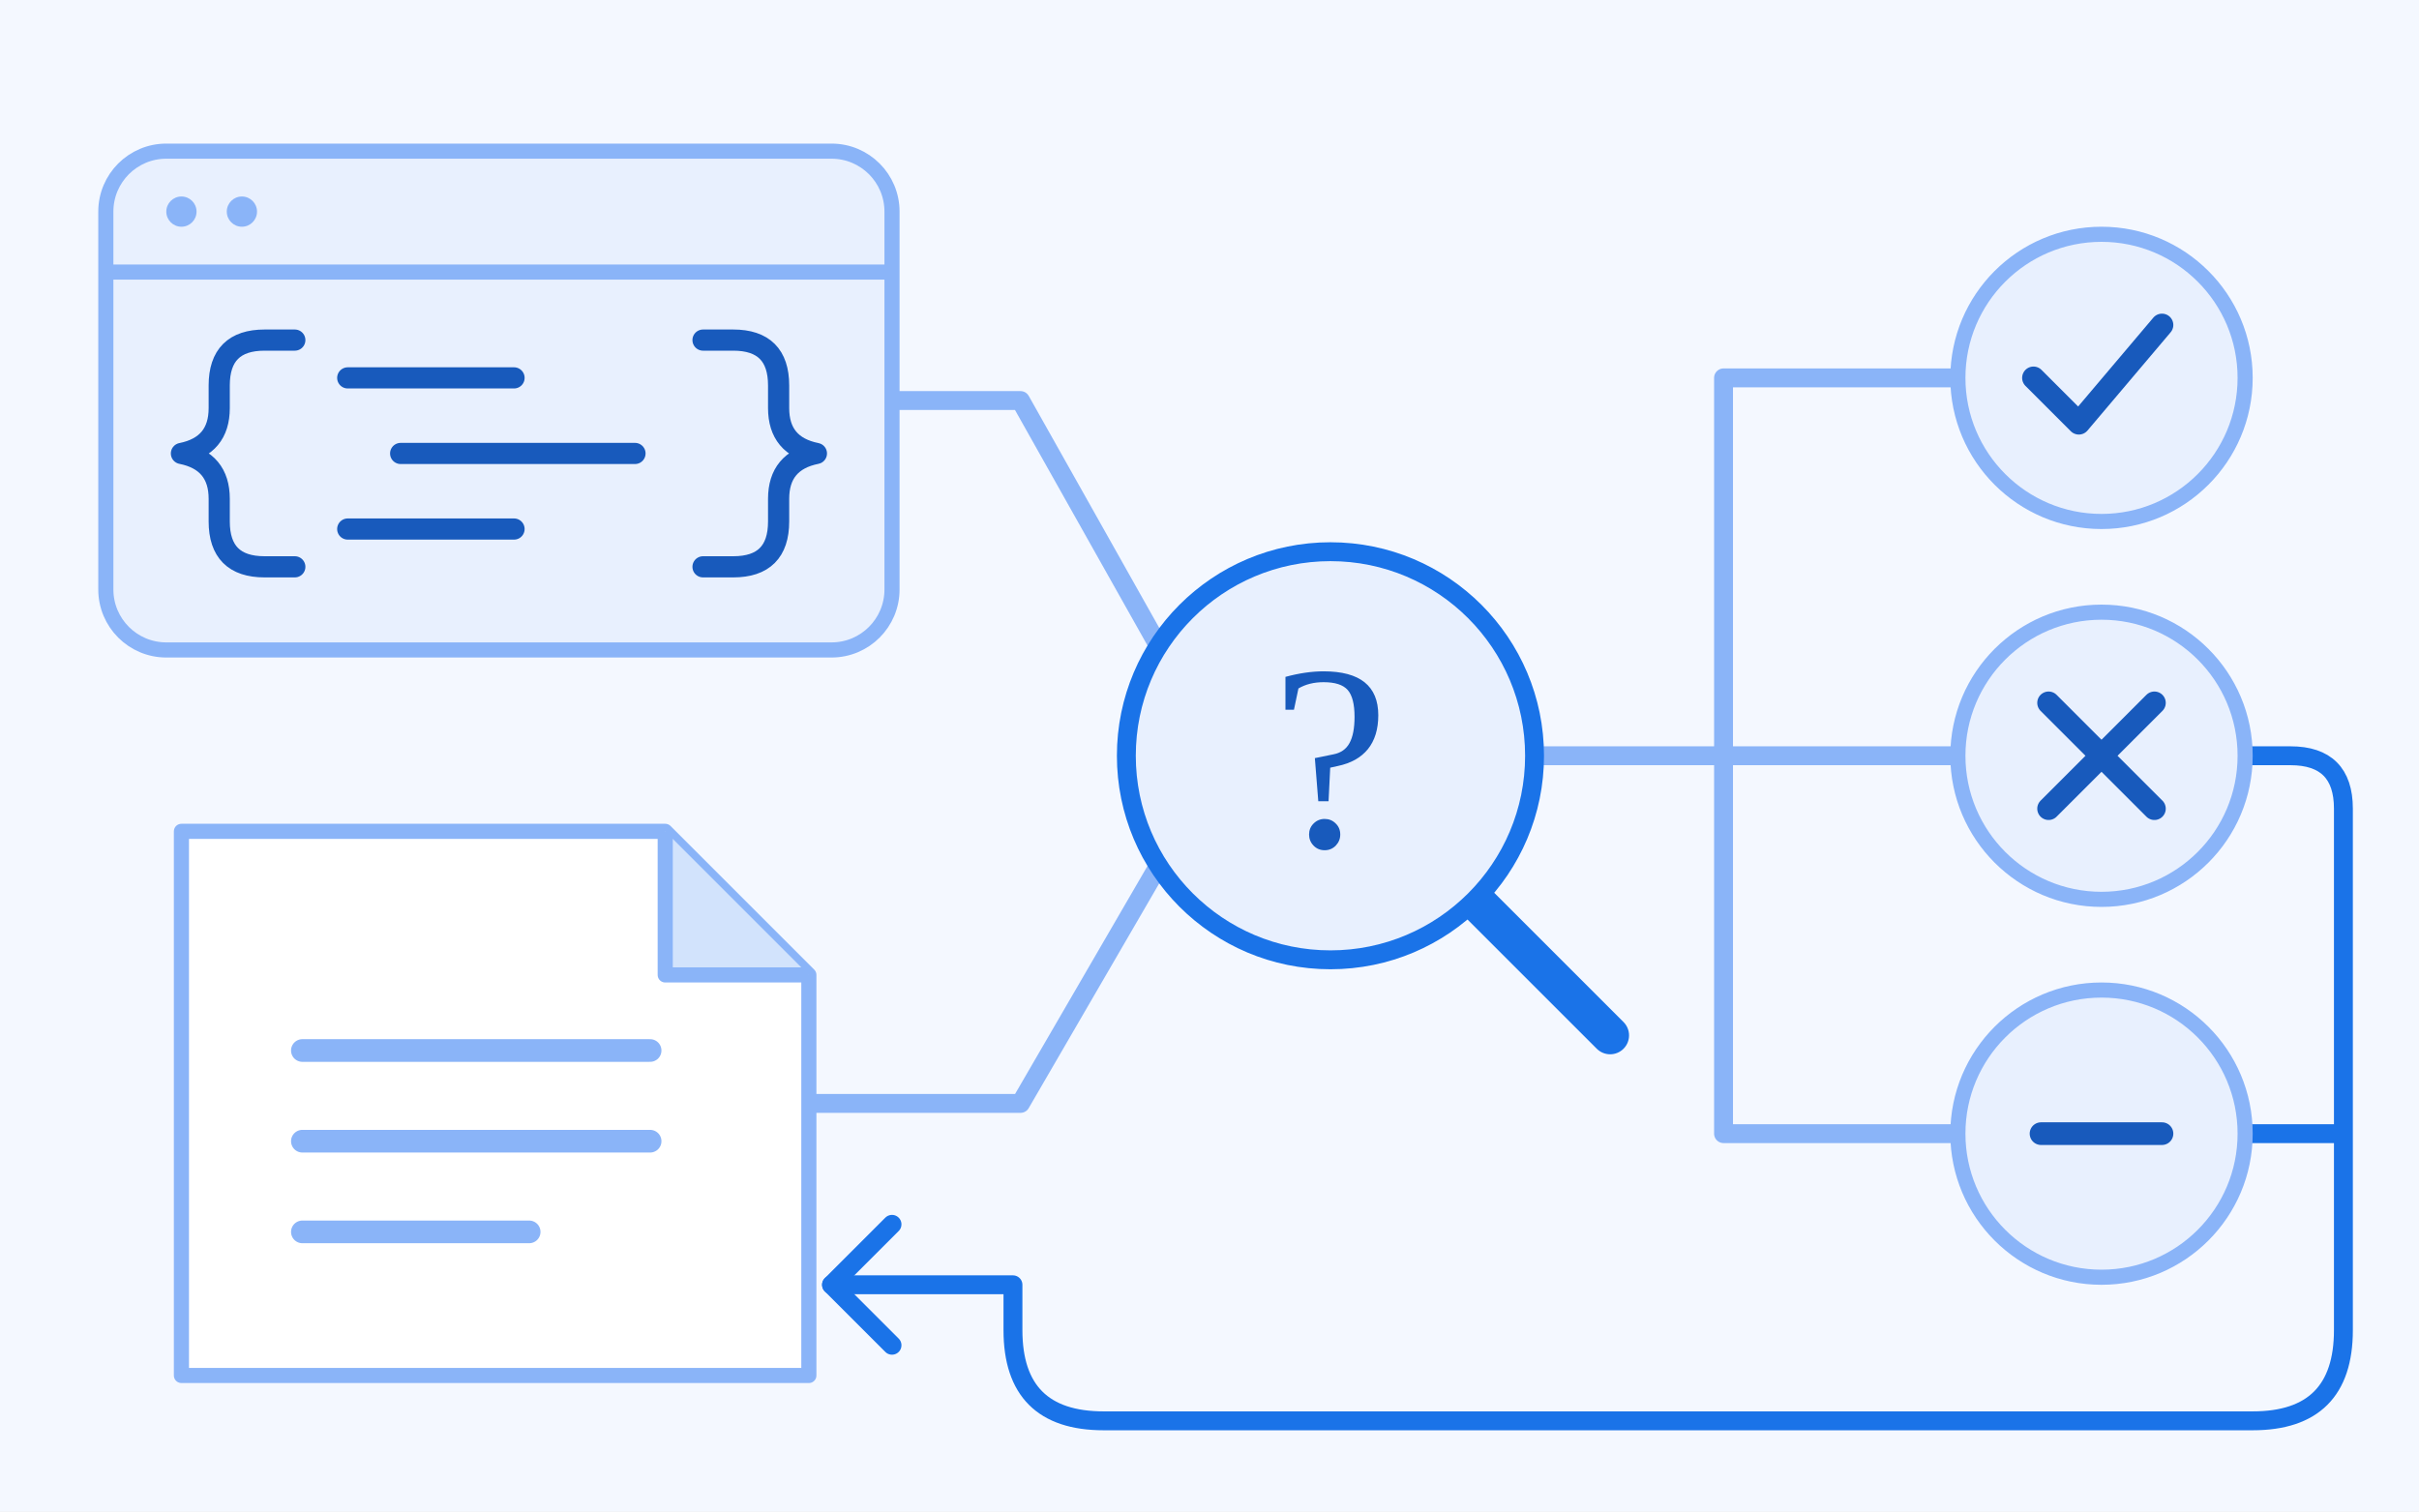
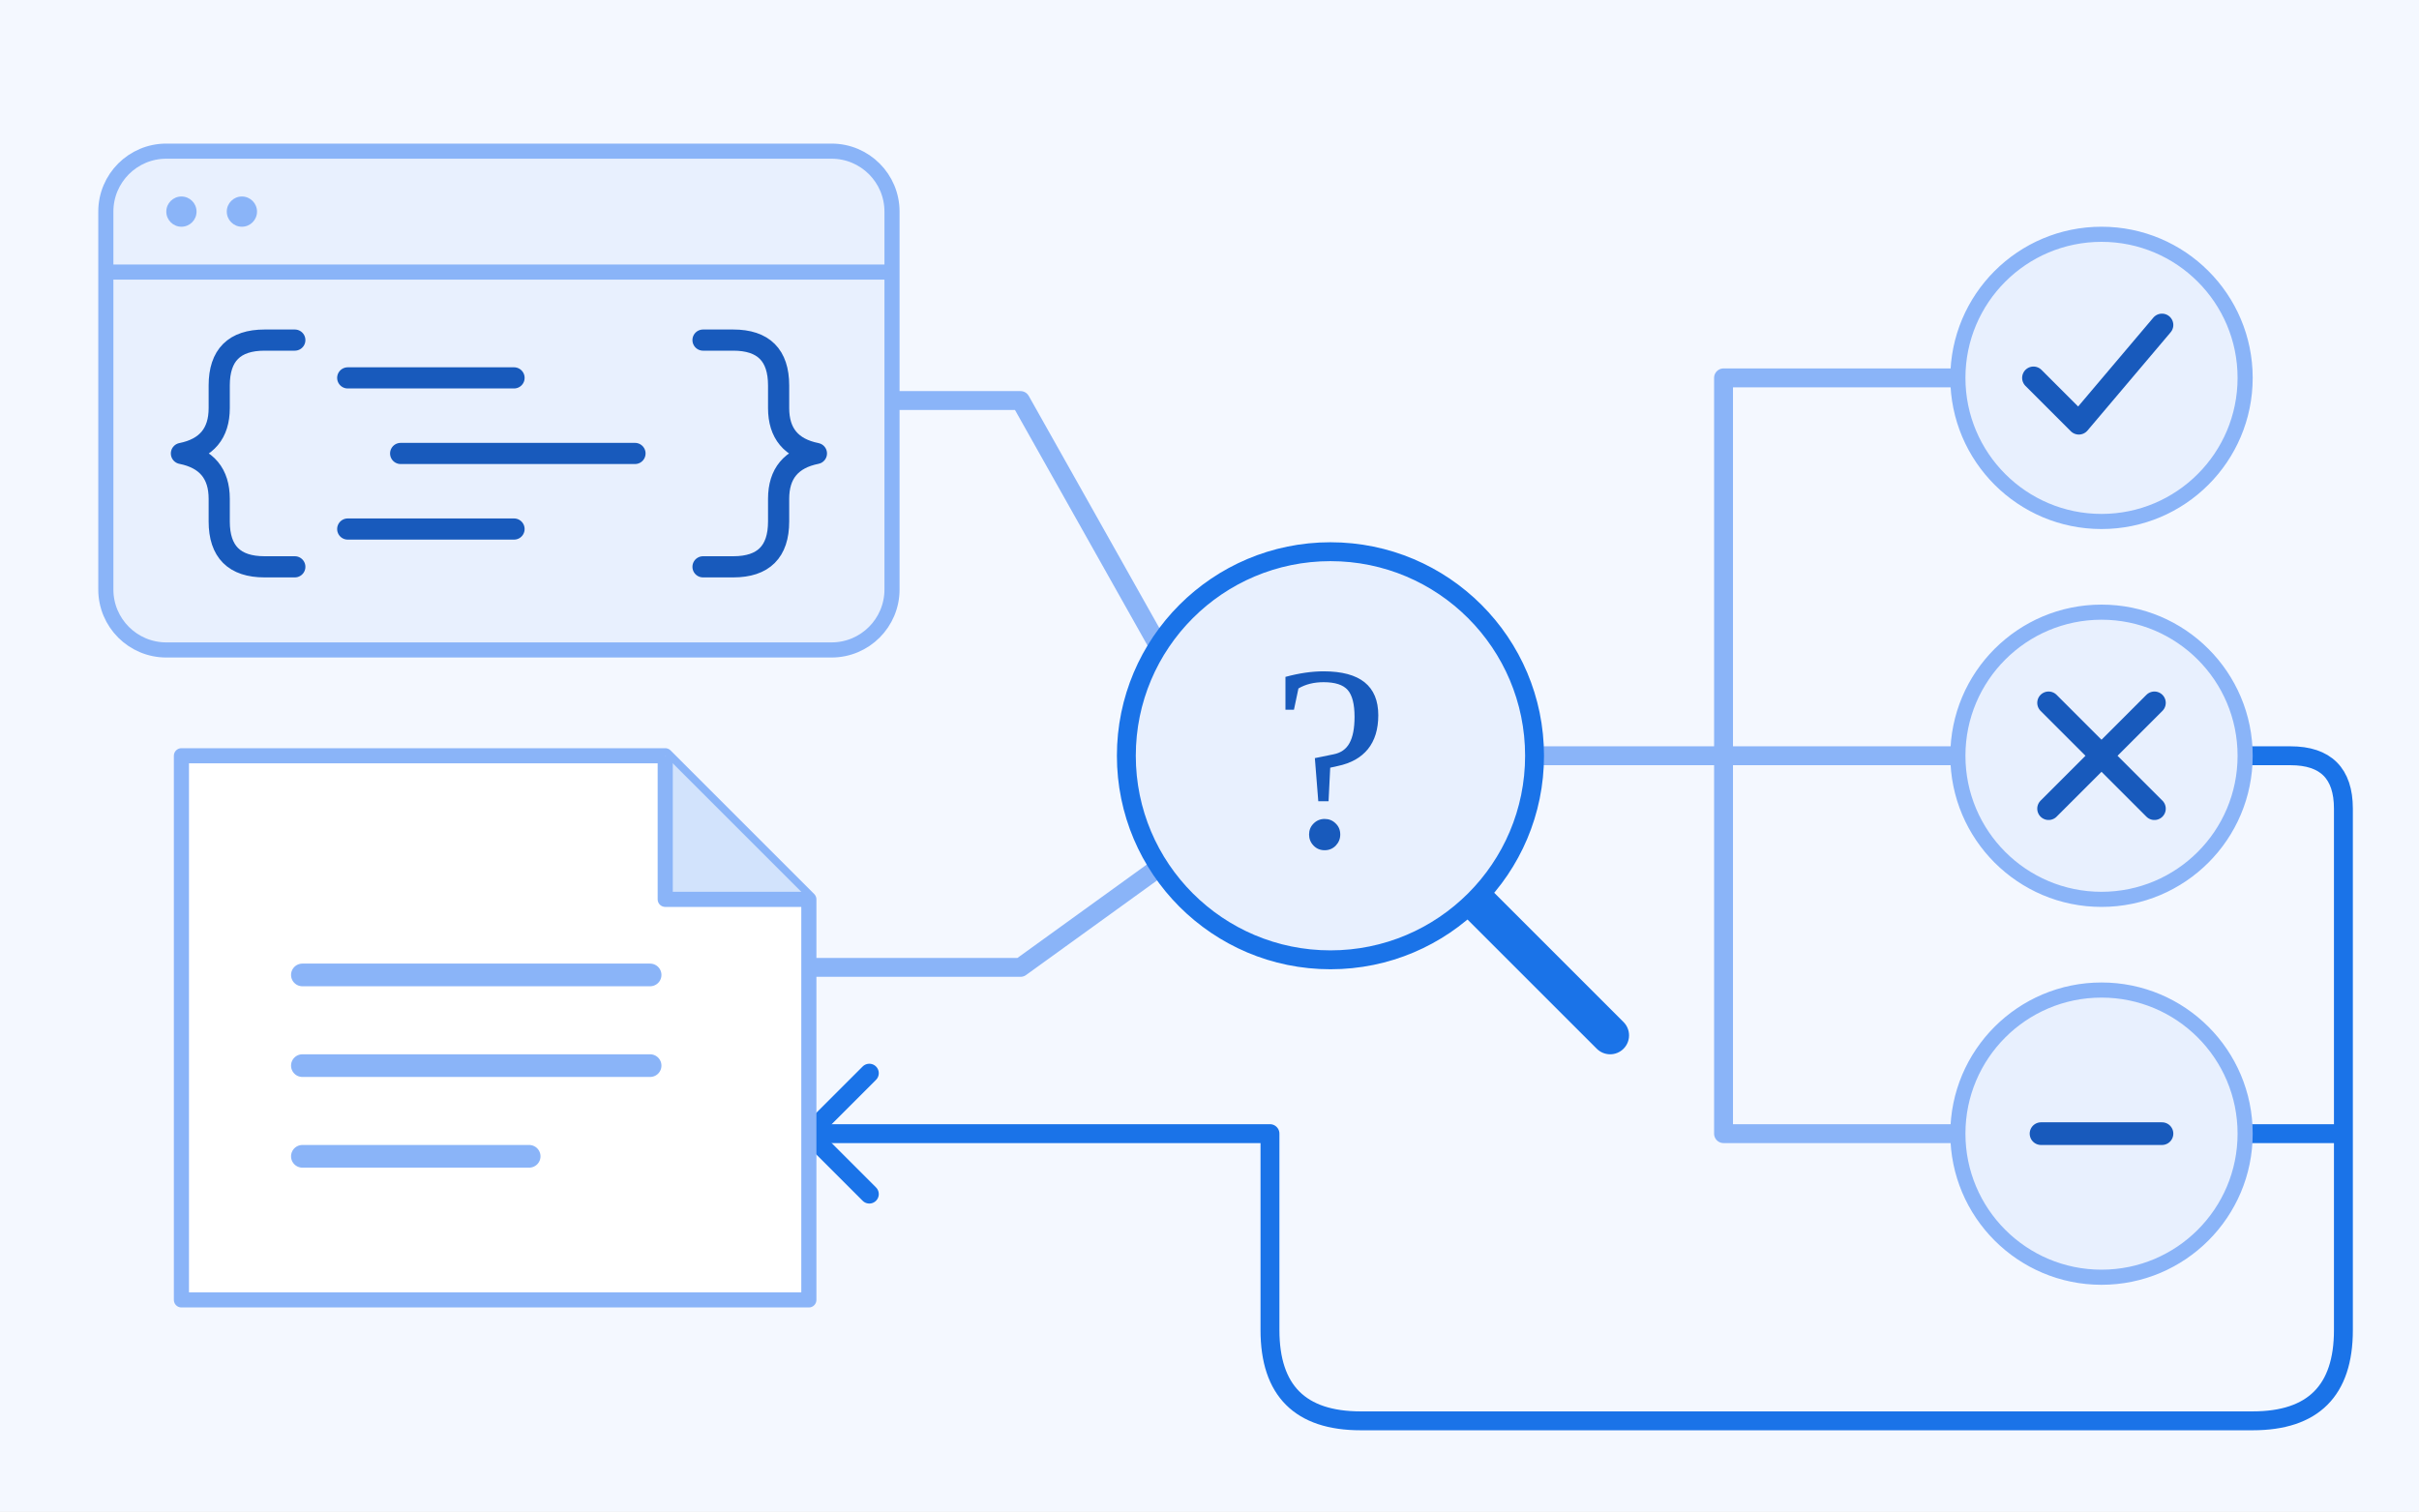
<svg xmlns="http://www.w3.org/2000/svg" viewBox="0 0 320 200">
  <rect width="320" height="200" fill="#f4f8ff" />
  <g fill="none" stroke="#8ab4f8" stroke-width="2.5" stroke-linecap="round" stroke-linejoin="round">
-     <path d="M118 53h17l18 32M107 146h28l18-31" />
+     <path d="M118 53h17l18 32M107 128h28l18-13" />
    <path d="M203 100h25V50h31M228 100h31M228 100v50h31" />
  </g>
  <g fill="none" stroke="#1a73e8" stroke-width="2.5" stroke-linecap="round" stroke-linejoin="round">
-     <path d="M297 100h6q7 0 7 7v69q0 12-12 12H146q-12 0-12-12v-6h-24M297 150h13" />
-     <path d="m118 162-8 8 8 8" />
+     <path d="M297 100h6q7 0 7 7v69q0 12-12 12H180q-12 0-12-12v-26h-61M297 150h13" />
+     <path d="m115 142-8 8 8 8" />
  </g>
  <rect x="14" y="20" width="104" height="66" rx="8" fill="#e8f0fe" stroke="#8ab4f8" stroke-width="2" />
  <path d="M14 36h104" fill="none" stroke="#8ab4f8" stroke-width="2" />
  <g fill="#8ab4f8">
    <circle cx="24" cy="28" r="2" />
    <circle cx="32" cy="28" r="2" />
  </g>
  <g fill="none" stroke="#185abc" stroke-width="2.8" stroke-linecap="round" stroke-linejoin="round">
    <path d="M39 45h-4q-6 0-6 6v3q0 5-5 6 5 1 5 6v3q0 6 6 6h4" />
    <path d="M93 45h4q6 0 6 6v3q0 5 5 6-5 1-5 6v3q0 6-6 6h-4" />
    <path d="M46 50h22m-15 10h31m-38 10h22" />
  </g>
-   <path d="M24 110h64l19 19v53H24z" fill="#fff" stroke="#8ab4f8" stroke-width="2" stroke-linejoin="round" />
-   <path d="M88 110v19h19" fill="#d2e3fc" stroke="#8ab4f8" stroke-width="2" stroke-linejoin="round" />
-   <path d="M40 139h46m-46 12h46m-46 12h30" fill="none" stroke="#8ab4f8" stroke-width="3" stroke-linecap="round" />
+   <path d="M24 100h64l19 19v53H24z" fill="#fff" stroke="#8ab4f8" stroke-width="2" stroke-linejoin="round" />
+   <path d="M88 100v19h19" fill="#d2e3fc" stroke="#8ab4f8" stroke-width="2" stroke-linejoin="round" />
+   <path d="M40 129h46m-46 12h46m-46 12h30" fill="none" stroke="#8ab4f8" stroke-width="3" stroke-linecap="round" />
  <path d="m195 119 18 18" fill="none" stroke="#1a73e8" stroke-width="5" stroke-linecap="round" />
  <circle cx="176" cy="100" r="27" fill="#e8f0fe" stroke="#1a73e8" stroke-width="2.5" />
  <text x="176" y="112" fill="#185abc" font-family="Georgia, 'Times New Roman', serif" font-size="35" text-anchor="middle">?</text>
  <g fill="#e8f0fe" stroke="#8ab4f8" stroke-width="2">
    <circle cx="278" cy="50" r="19" />
    <circle cx="278" cy="100" r="19" />
    <circle cx="278" cy="150" r="19" />
  </g>
  <g fill="none" stroke="#185abc" stroke-width="3" stroke-linecap="round" stroke-linejoin="round">
    <path d="m269 50 6 6 11-13" />
    <path d="m271 93 14 14m0-14-14 14" />
    <path d="M270 150h16" />
  </g>
</svg>
